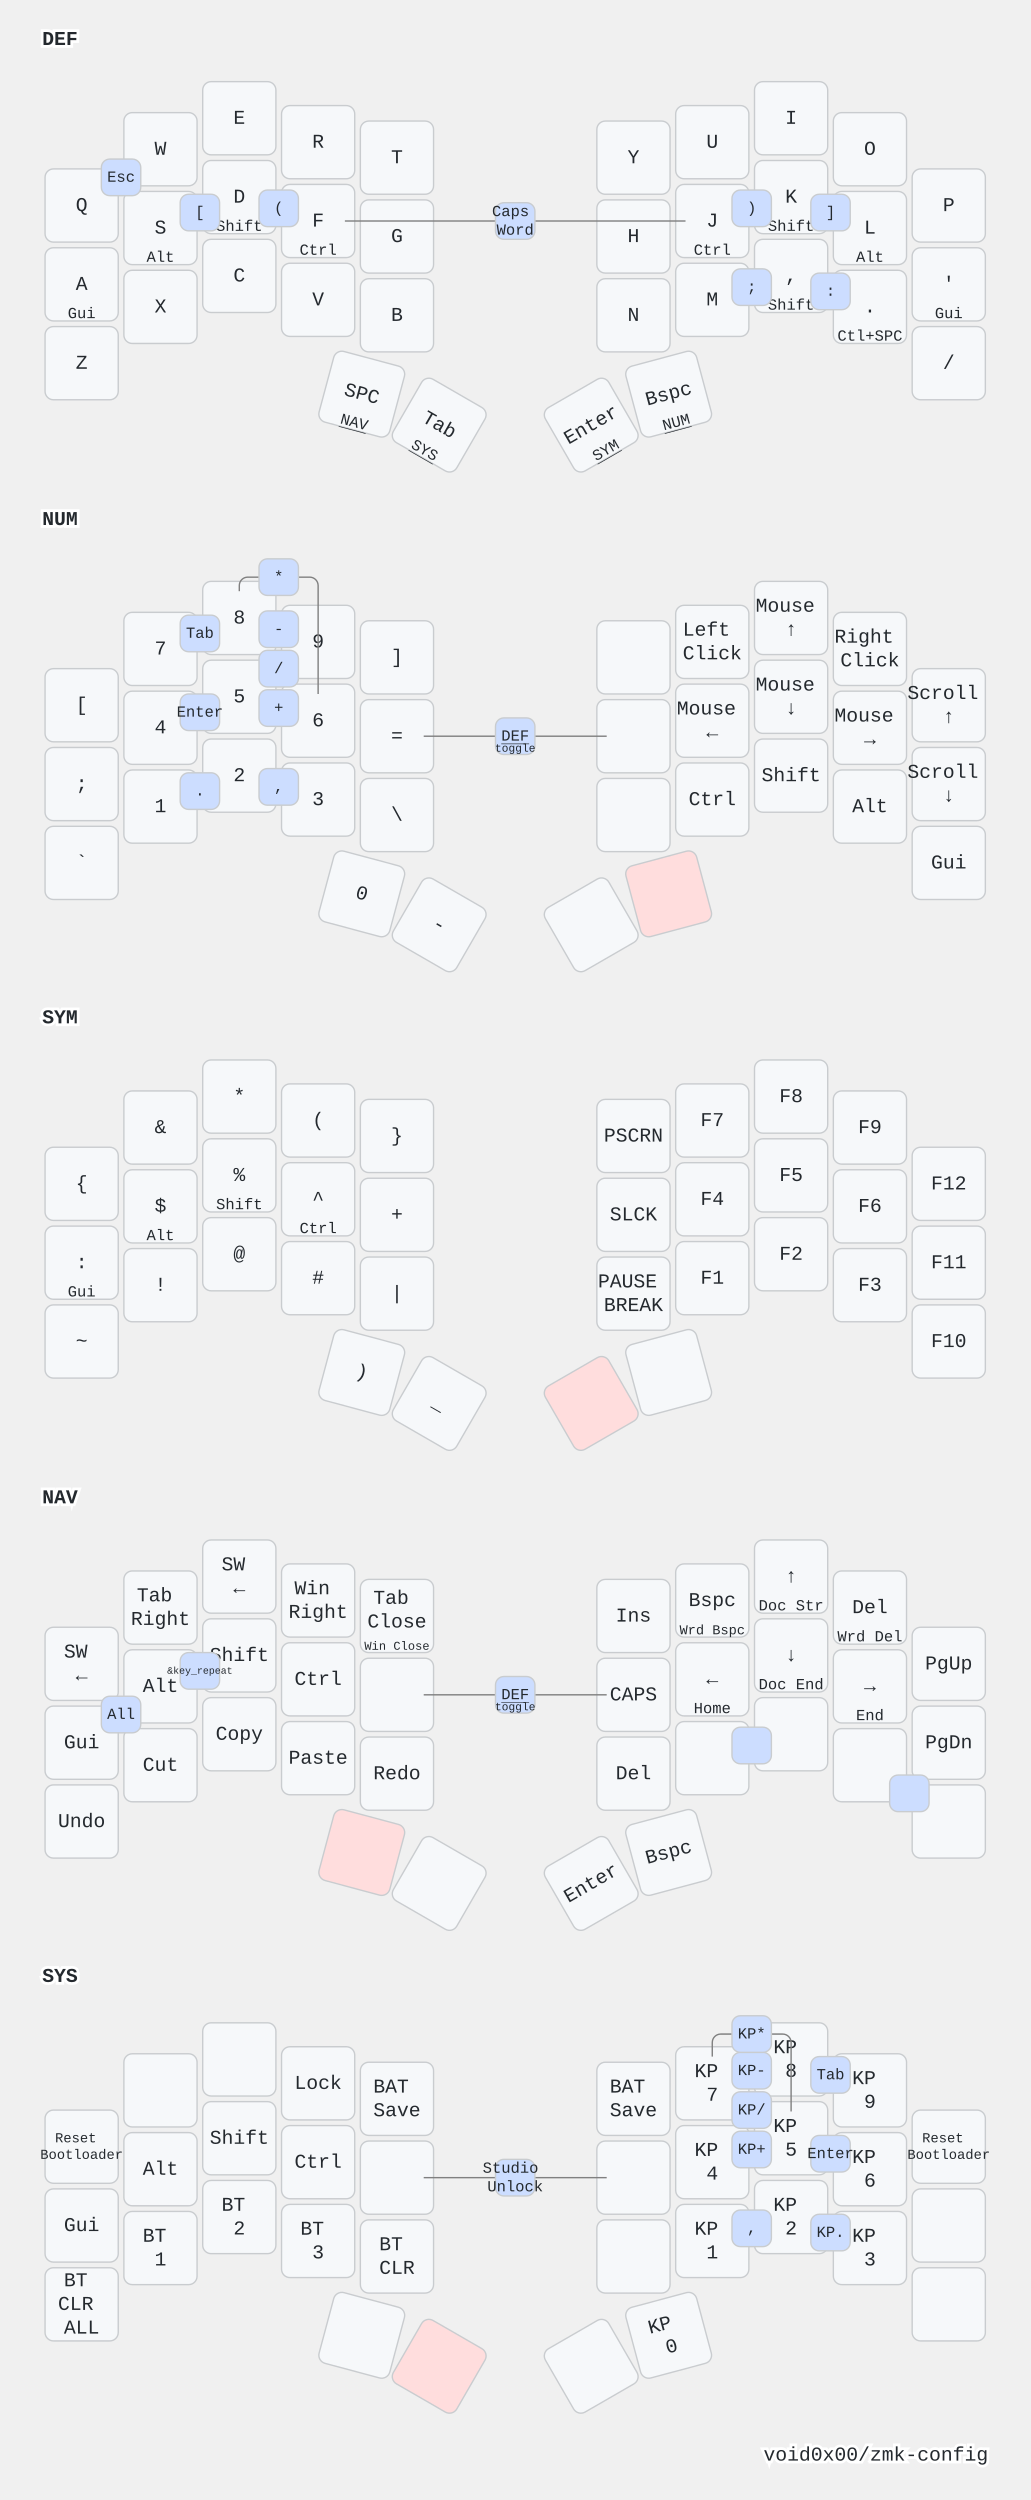
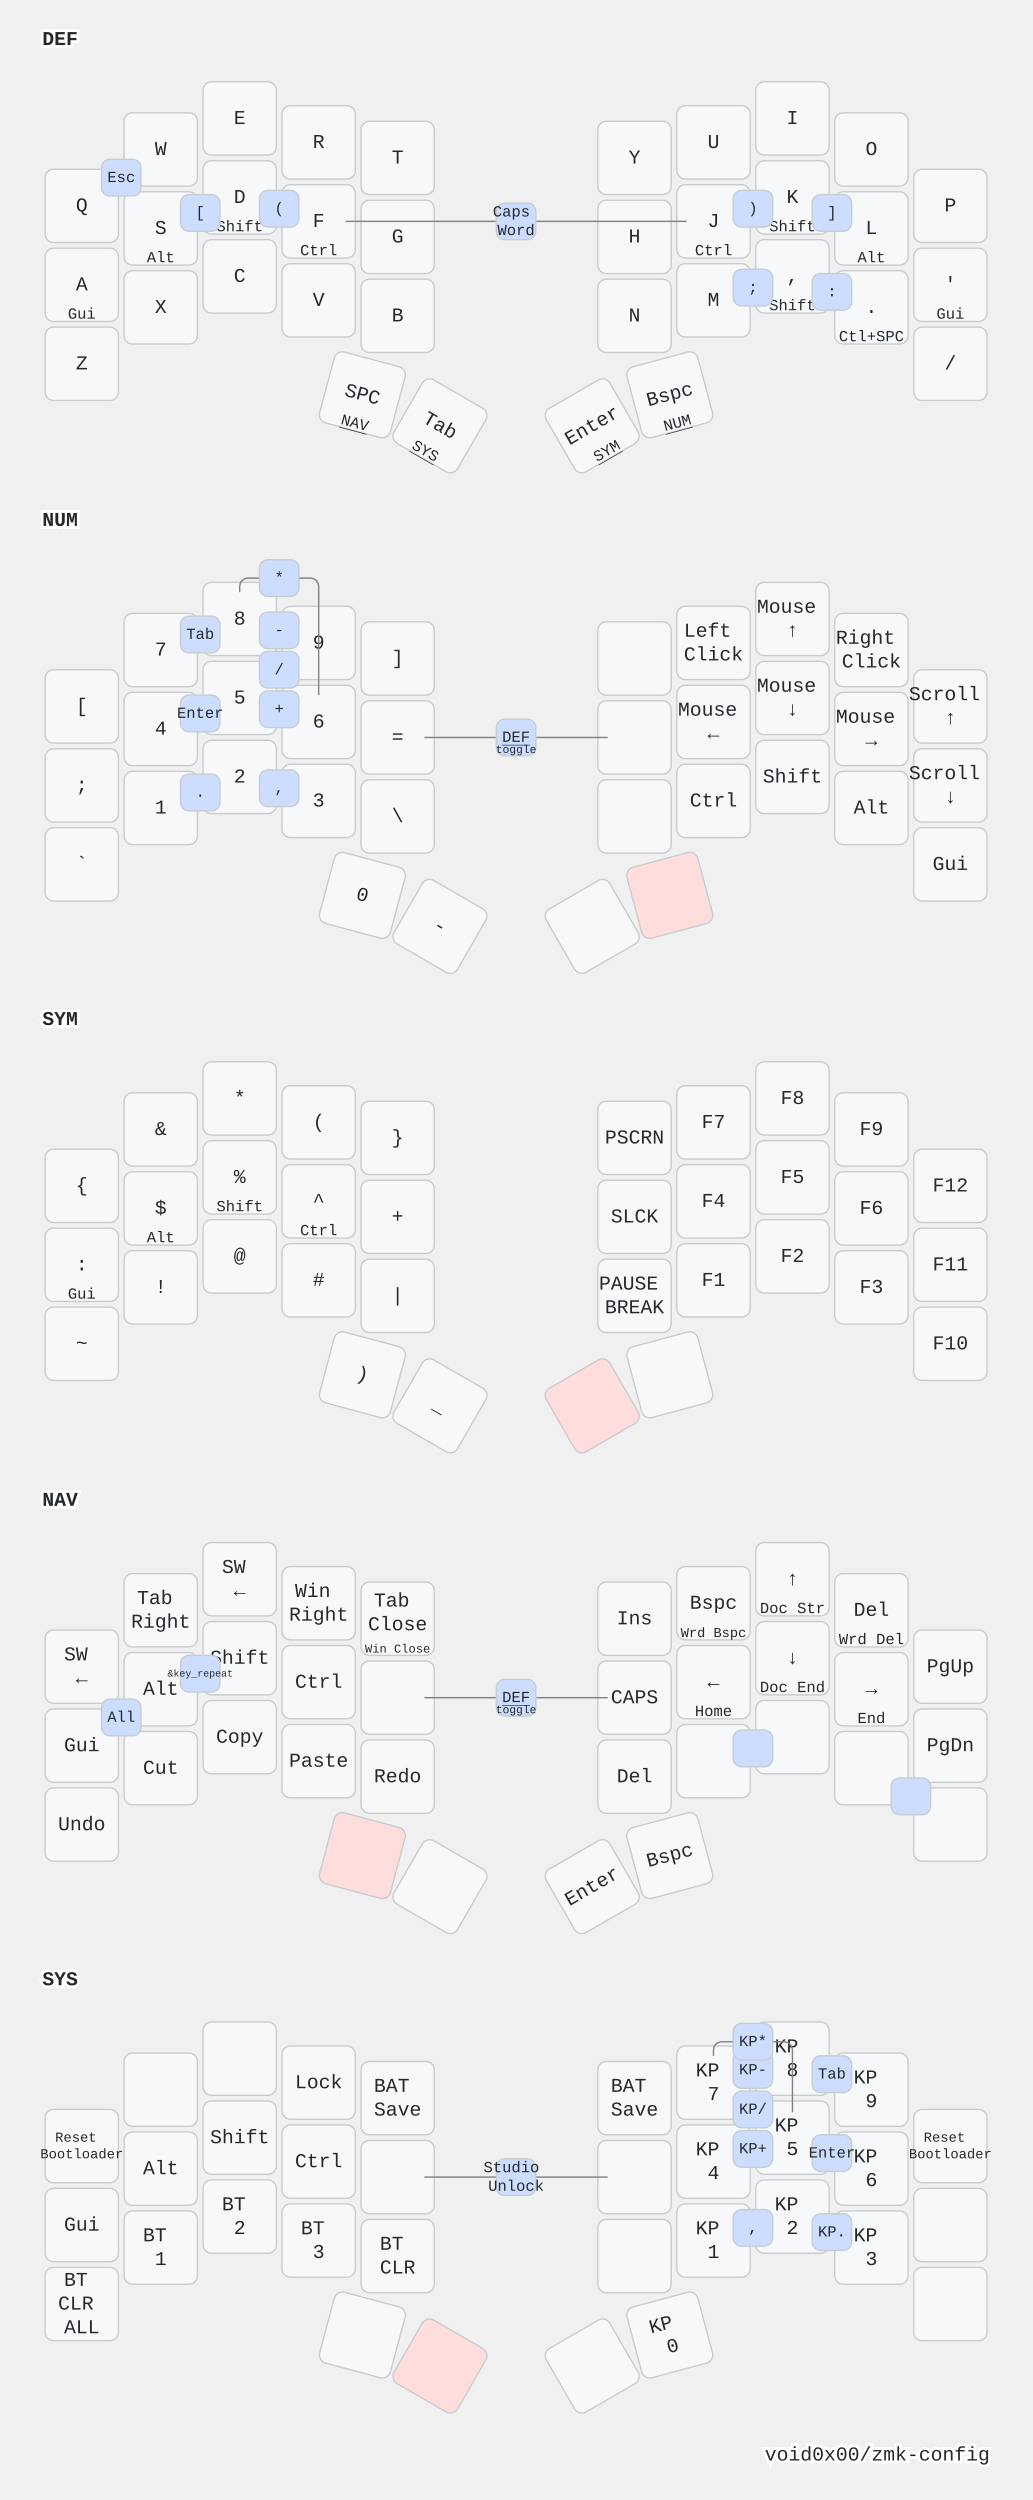
- <svg xmlns="http://www.w3.org/2000/svg" xmlns:xlink="http://www.w3.org/1999/xlink" width="732" height="1776" viewBox="0 0 732 1776" class="keymap">
+ <svg xmlns="http://www.w3.org/2000/svg" xmlns:xlink="http://www.w3.org/1999/xlink" width="732" height="1773" viewBox="0 0 732 1773" class="keymap">
  <defs>/* start glyphs */
<svg id="mdi:play-pause">
      <svg id="mdi-play-pause" viewBox="0 0 24 24">
        <path d="M3,5V19L11,12M13,19H16V5H13M18,5V19H21V5" />
      </svg>
    </svg>
    <svg id="mdi:skip-backward">
      <svg id="mdi-skip-backward" viewBox="0 0 24 24">
        <path d="M20,5V19L13,12M6,5V19H4V5M13,5V19L6,12" />
      </svg>
    </svg>
    <svg id="mdi:skip-forward">
      <svg id="mdi-skip-forward" viewBox="0 0 24 24">
        <path d="M4,5V19L11,12M18,5V19H20V5M11,5V19L18,12" />
      </svg>
    </svg>
    <svg id="mdi:volume-high">
      <svg id="mdi-volume-high" viewBox="0 0 24 24">
        <path d="M14,3.23V5.29C16.89,6.15 19,8.83 19,12C19,15.17 16.89,17.84 14,18.7V20.77C18,19.86 21,16.28 21,12C21,7.72 18,4.14 14,3.23M16.5,12C16.5,10.23 15.5,8.71 14,7.97V16C15.5,15.29 16.5,13.76 16.5,12M3,9V15H7L12,20V4L7,9H3Z" />
      </svg>
    </svg>
    <svg id="mdi:volume-medium">
      <svg id="mdi-volume-medium" viewBox="0 0 24 24">
        <path d="M5,9V15H9L14,20V4L9,9M18.5,12C18.5,10.23 17.5,8.71 16,7.97V16C17.5,15.29 18.5,13.76 18.5,12Z" />
      </svg>
    </svg>
    <svg id="mdi:volume-off">
      <svg id="mdi-volume-off" viewBox="0 0 24 24">
        <path d="M12,4L9.91,6.09L12,8.18M4.27,3L3,4.27L7.73,9H3V15H7L12,20V13.27L16.25,17.53C15.58,18.04 14.83,18.46 14,18.7V20.77C15.38,20.45 16.63,19.82 17.68,18.96L19.73,21L21,19.73L12,10.73M19,12C19,12.94 18.8,13.82 18.46,14.64L19.97,16.15C20.62,14.91 21,13.5 21,12C21,7.72 18,4.14 14,3.23V5.29C16.89,6.15 19,8.83 19,12M16.5,12C16.5,10.23 15.5,8.71 14,7.97V10.18L16.45,12.63C16.5,12.43 16.5,12.21 16.5,12Z" />
      </svg>
    </svg>
  </defs>/* end glyphs */
<style>/* inherit to force styles through use tags */
svg path {
    fill: inherit;
}

/* font and background color specifications */
svg.keymap {
    font-family: SFMono-Regular,Consolas,Liberation Mono,Menlo,monospace;
    font-size: 14px;
    font-kerning: normal;
    text-rendering: optimizeLegibility;
    fill: #24292e;
}

/* default key styling */
rect.key {
    fill: #f6f8fa;
}

rect.key, rect.combo {
    stroke: #c9cccf;
    stroke-width: 1;
}

/* default key side styling, only used is draw_key_sides is set */
rect.side {
    filter: brightness(90%);
}

/* color accent for combo boxes */
rect.combo, rect.combo-separate {
    fill: #cdf;
}

/* color accent for held keys */
rect.held, rect.combo.held {
    fill: #fdd;
}

/* color accent for ghost (optional) keys */
rect.ghost, rect.combo.ghost {
    stroke-dasharray: 4, 4;
    stroke-width: 2;
}

text {
    text-anchor: middle;
    dominant-baseline: middle;
}

/* styling for layer labels */
text.label {
    font-weight: bold;
    text-anchor: start;
    stroke: white;
    stroke-width: 4;
    paint-order: stroke;
}

/* styling for optional footer */
text.footer {
    text-anchor: end;
    dominant-baseline: auto;
    stroke: white;
    stroke-width: 4;
    paint-order: stroke;
}

/* styling for combo tap, and key non-tap label text */
text.combo, text.hold, text.shifted, text.left, text.right, text.tl, text.tr, text.bl, text.br {
    font-size: 11px;
}

text.hold, text.bl, text.br {
    text-anchor: middle;
    dominant-baseline: auto;
}

text.shifted, text.tl, text.tr {
    text-anchor: middle;
    dominant-baseline: hanging;
}

text.left, text.tl, text.bl {
    text-anchor: start;
}

text.right, text.tr, text.br {
    text-anchor: end;
}

text.layer-activator {
    text-decoration: underline;
}

/* styling for hold/shifted label text in combo box */
text.combo.hold, text.combo.shifted, text.combo.left, text.combo.right {
    font-size: 8px;
}

/* lighter symbol for transparent keys */
text.trans {
    fill: #7b7e81;
}

/* styling for combo dendrons */
path.combo {
    stroke-width: 1;
    stroke: gray;
    fill: none;
}

/* Start Tabler Icons Cleanup */
/* cannot use height/width with glyphs */
.icon-tabler &gt; path {
    fill: inherit;
    stroke: inherit;
    stroke-width: 2;
}
/* hide tabler's default box */
.icon-tabler &gt; path[stroke="none"][fill="none"] {
    visibility: hidden;
}
/* End Tabler Icons Cleanup */

@media (prefers-color-scheme: dark) {
svg.keymap { fill: #d1d6db; }
rect.key { fill: #3f4750; }
rect.key, rect.combo { stroke: #60666c; }
rect.combo, rect.combo-separate { fill: #1f3d7a; }
rect.held, rect.combo.held { fill: #854747; }
text.label, text.footer { stroke: black; }
text.trans { fill: #7e8184; }
path.combo { stroke: #7f7f7f; }

}</style>
  <g transform="translate(30, 0)" class="layer-DEF">
    <text x="0" y="28" class="label" id="DEF">DEF</text>
    <g transform="translate(0, 56)">
      <g transform="translate(28, 90)" class="key keypos-0">
        <rect rx="6" ry="6" x="-26" y="-26" width="52" height="52" class="key" />
        <text x="0" y="0" class="key tap">Q</text>
      </g>
      <g transform="translate(84, 50)" class="key keypos-1">
        <rect rx="6" ry="6" x="-26" y="-26" width="52" height="52" class="key" />
        <text x="0" y="0" class="key tap">W</text>
      </g>
      <g transform="translate(140, 28)" class="key keypos-2">
        <rect rx="6" ry="6" x="-26" y="-26" width="52" height="52" class="key" />
        <text x="0" y="0" class="key tap">E</text>
      </g>
      <g transform="translate(196, 45)" class="key keypos-3">
        <rect rx="6" ry="6" x="-26" y="-26" width="52" height="52" class="key" />
        <text x="0" y="0" class="key tap">R</text>
      </g>
      <g transform="translate(252, 56)" class="key keypos-4">
        <rect rx="6" ry="6" x="-26" y="-26" width="52" height="52" class="key" />
        <text x="0" y="0" class="key tap">T</text>
      </g>
      <g transform="translate(420, 56)" class="key keypos-5">
        <rect rx="6" ry="6" x="-26" y="-26" width="52" height="52" class="key" />
        <text x="0" y="0" class="key tap">Y</text>
      </g>
      <g transform="translate(476, 45)" class="key keypos-6">
        <rect rx="6" ry="6" x="-26" y="-26" width="52" height="52" class="key" />
        <text x="0" y="0" class="key tap">U</text>
      </g>
      <g transform="translate(532, 28)" class="key keypos-7">
        <rect rx="6" ry="6" x="-26" y="-26" width="52" height="52" class="key" />
        <text x="0" y="0" class="key tap">I</text>
      </g>
      <g transform="translate(588, 50)" class="key keypos-8">
        <rect rx="6" ry="6" x="-26" y="-26" width="52" height="52" class="key" />
        <text x="0" y="0" class="key tap">O</text>
      </g>
      <g transform="translate(644, 90)" class="key keypos-9">
        <rect rx="6" ry="6" x="-26" y="-26" width="52" height="52" class="key" />
        <text x="0" y="0" class="key tap">P</text>
      </g>
      <g transform="translate(28, 146)" class="key keypos-10">
        <rect rx="6" ry="6" x="-26" y="-26" width="52" height="52" class="key" />
        <text x="0" y="0" class="key tap">A</text>
        <text x="0" y="24" class="key hold">Gui</text>
      </g>
      <g transform="translate(84, 106)" class="key keypos-11">
        <rect rx="6" ry="6" x="-26" y="-26" width="52" height="52" class="key" />
        <text x="0" y="0" class="key tap">S</text>
        <text x="0" y="24" class="key hold">Alt</text>
      </g>
      <g transform="translate(140, 84)" class="key keypos-12">
        <rect rx="6" ry="6" x="-26" y="-26" width="52" height="52" class="key" />
        <text x="0" y="0" class="key tap">D</text>
        <text x="0" y="24" class="key hold">Shift</text>
      </g>
      <g transform="translate(196, 101)" class="key keypos-13">
        <rect rx="6" ry="6" x="-26" y="-26" width="52" height="52" class="key" />
        <text x="0" y="0" class="key tap">F</text>
        <text x="0" y="24" class="key hold">Ctrl</text>
      </g>
      <g transform="translate(252, 112)" class="key keypos-14">
        <rect rx="6" ry="6" x="-26" y="-26" width="52" height="52" class="key" />
        <text x="0" y="0" class="key tap">G</text>
      </g>
      <g transform="translate(420, 112)" class="key keypos-15">
        <rect rx="6" ry="6" x="-26" y="-26" width="52" height="52" class="key" />
        <text x="0" y="0" class="key tap">H</text>
      </g>
      <g transform="translate(476, 101)" class="key keypos-16">
        <rect rx="6" ry="6" x="-26" y="-26" width="52" height="52" class="key" />
        <text x="0" y="0" class="key tap">J</text>
        <text x="0" y="24" class="key hold">Ctrl</text>
      </g>
      <g transform="translate(532, 84)" class="key keypos-17">
        <rect rx="6" ry="6" x="-26" y="-26" width="52" height="52" class="key" />
        <text x="0" y="0" class="key tap">K</text>
        <text x="0" y="24" class="key hold">Shift</text>
      </g>
      <g transform="translate(588, 106)" class="key keypos-18">
        <rect rx="6" ry="6" x="-26" y="-26" width="52" height="52" class="key" />
        <text x="0" y="0" class="key tap">L</text>
        <text x="0" y="24" class="key hold">Alt</text>
      </g>
      <g transform="translate(644, 146)" class="key keypos-19">
        <rect rx="6" ry="6" x="-26" y="-26" width="52" height="52" class="key" />
        <text x="0" y="0" class="key tap">'</text>
        <text x="0" y="24" class="key hold">Gui</text>
      </g>
      <g transform="translate(28, 202)" class="key keypos-20">
        <rect rx="6" ry="6" x="-26" y="-26" width="52" height="52" class="key" />
        <text x="0" y="0" class="key tap">Z</text>
      </g>
      <g transform="translate(84, 162)" class="key keypos-21">
        <rect rx="6" ry="6" x="-26" y="-26" width="52" height="52" class="key" />
        <text x="0" y="0" class="key tap">X</text>
      </g>
      <g transform="translate(140, 140)" class="key keypos-22">
        <rect rx="6" ry="6" x="-26" y="-26" width="52" height="52" class="key" />
        <text x="0" y="0" class="key tap">C</text>
      </g>
      <g transform="translate(196, 157)" class="key keypos-23">
        <rect rx="6" ry="6" x="-26" y="-26" width="52" height="52" class="key" />
        <text x="0" y="0" class="key tap">V</text>
      </g>
      <g transform="translate(252, 168)" class="key keypos-24">
        <rect rx="6" ry="6" x="-26" y="-26" width="52" height="52" class="key" />
        <text x="0" y="0" class="key tap">B</text>
      </g>
      <g transform="translate(420, 168)" class="key keypos-25">
        <rect rx="6" ry="6" x="-26" y="-26" width="52" height="52" class="key" />
        <text x="0" y="0" class="key tap">N</text>
      </g>
      <g transform="translate(476, 157)" class="key keypos-26">
        <rect rx="6" ry="6" x="-26" y="-26" width="52" height="52" class="key" />
        <text x="0" y="0" class="key tap">M</text>
      </g>
      <g transform="translate(532, 140)" class="key keypos-27">
        <rect rx="6" ry="6" x="-26" y="-26" width="52" height="52" class="key" />
        <text x="0" y="0" class="key tap">,</text>
        <text x="0" y="24" class="key hold">Shift</text>
      </g>
      <g transform="translate(588, 162)" class="key keypos-28">
        <rect rx="6" ry="6" x="-26" y="-26" width="52" height="52" class="key" />
        <text x="0" y="0" class="key tap">.</text>
        <text x="0" y="24" class="key hold">Ctl+SPC</text>
      </g>
      <g transform="translate(644, 202)" class="key keypos-29">
        <rect rx="6" ry="6" x="-26" y="-26" width="52" height="52" class="key" />
        <text x="0" y="0" class="key tap">/</text>
      </g>
      <g transform="translate(227, 224) rotate(15.0)" class="key keypos-30">
        <rect rx="6" ry="6" x="-26" y="-26" width="52" height="52" class="key" />
        <text x="0" y="0" class="key tap">SPC</text>
        <a href="#NAV">
          <text x="0" y="24" class="key hold layer-activator">NAV</text>
        </a>
      </g>
      <g transform="translate(282, 246) rotate(30.0)" class="key keypos-31">
        <rect rx="6" ry="6" x="-26" y="-26" width="52" height="52" class="key" />
        <text x="0" y="0" class="key tap">Tab</text>
        <a href="#SYS">
          <text x="0" y="24" class="key hold layer-activator">SYS</text>
        </a>
      </g>
      <g transform="translate(390, 246) rotate(-30.0)" class="key keypos-32">
        <rect rx="6" ry="6" x="-26" y="-26" width="52" height="52" class="key" />
        <text x="0" y="0" class="key tap">Enter</text>
        <a href="#SYM">
          <text x="0" y="24" class="key hold layer-activator">SYM</text>
        </a>
      </g>
      <g transform="translate(445, 224) rotate(-15.0)" class="key keypos-33">
        <rect rx="6" ry="6" x="-26" y="-26" width="52" height="52" class="key" />
        <text x="0" y="0" class="key tap">Bspc</text>
        <a href="#NUM">
          <text x="0" y="24" class="key hold layer-activator">NUM</text>
        </a>
      </g>
      <g class="combo combopos-0">
        <rect rx="6" ry="6" x="42" y="57" width="28" height="26" class="combo" />
        <text x="56" y="70" class="combo tap">Esc</text>
      </g>
      <g class="combo combopos-1">
        <rect rx="6" ry="6" x="154" y="79" width="28" height="26" class="combo" />
        <text x="168" y="92" class="combo tap">(</text>
      </g>
      <g class="combo combopos-2">
        <rect rx="6" ry="6" x="490" y="79" width="28" height="26" class="combo" />
        <text x="504" y="92" class="combo tap">)</text>
      </g>
      <g class="combo combopos-3">
        <rect rx="6" ry="6" x="98" y="82" width="28" height="26" class="combo" />
        <text x="112" y="95" class="combo tap">[</text>
      </g>
      <g class="combo combopos-4">
        <rect rx="6" ry="6" x="546" y="82" width="28" height="26" class="combo" />
        <text x="560" y="95" class="combo tap">]</text>
      </g>
      <g class="combo combopos-5">
        <rect rx="6" ry="6" x="490" y="135" width="28" height="26" class="combo" />
        <text x="504" y="148" class="combo tap">;</text>
      </g>
      <g class="combo combopos-6">
        <rect rx="6" ry="6" x="546" y="138" width="28" height="26" class="combo" />
        <text x="560" y="151" class="combo tap">:</text>
      </g>
      <g class="combo combopos-7">
        <path d="M336,101 l-121,0" class="combo" />
        <path d="M336,101 l121,0" class="combo" />
        <rect rx="6" ry="6" x="322" y="88" width="28" height="26" class="combo" />
        <text x="336" y="101" class="combo tap">
          <tspan x="336" dy="-0.6em">Caps</tspan>
          <tspan x="336" dy="1.2em">Word</tspan>
        </text>
      </g>
    </g>
  </g>
  <g transform="translate(30, 341)" class="layer-NUM">
    <text x="0" y="28" class="label" id="NUM">NUM</text>
    <g transform="translate(0, 70)">
      <g transform="translate(28, 90)" class="key keypos-0">
        <rect rx="6" ry="6" x="-26" y="-26" width="52" height="52" class="key" />
        <text x="0" y="0" class="key tap">[</text>
      </g>
      <g transform="translate(84, 50)" class="key keypos-1">
        <rect rx="6" ry="6" x="-26" y="-26" width="52" height="52" class="key" />
        <text x="0" y="0" class="key tap">7</text>
      </g>
      <g transform="translate(140, 28)" class="key keypos-2">
        <rect rx="6" ry="6" x="-26" y="-26" width="52" height="52" class="key" />
        <text x="0" y="0" class="key tap">8</text>
      </g>
      <g transform="translate(196, 45)" class="key keypos-3">
        <rect rx="6" ry="6" x="-26" y="-26" width="52" height="52" class="key" />
        <text x="0" y="0" class="key tap">9</text>
      </g>
      <g transform="translate(252, 56)" class="key keypos-4">
        <rect rx="6" ry="6" x="-26" y="-26" width="52" height="52" class="key" />
        <text x="0" y="0" class="key tap">]</text>
      </g>
      <g transform="translate(420, 56)" class="key keypos-5">
        <rect rx="6" ry="6" x="-26" y="-26" width="52" height="52" class="key" />
      </g>
      <g transform="translate(476, 45)" class="key keypos-6">
        <rect rx="6" ry="6" x="-26" y="-26" width="52" height="52" class="key" />
        <text x="0" y="0" class="key tap">
          <tspan x="0" dy="-0.6em">Left</tspan>
          <tspan x="0" dy="1.2em">Click</tspan>
        </text>
      </g>
      <g transform="translate(532, 28)" class="key keypos-7">
        <rect rx="6" ry="6" x="-26" y="-26" width="52" height="52" class="key" />
        <text x="0" y="0" class="key tap">
          <tspan x="0" dy="-0.6em">Mouse</tspan>
          <tspan x="0" dy="1.2em">↑</tspan>
        </text>
      </g>
      <g transform="translate(588, 50)" class="key keypos-8">
        <rect rx="6" ry="6" x="-26" y="-26" width="52" height="52" class="key" />
        <text x="0" y="0" class="key tap">
          <tspan x="0" dy="-0.6em">Right</tspan>
          <tspan x="0" dy="1.2em">Click</tspan>
        </text>
      </g>
      <g transform="translate(644, 90)" class="key keypos-9">
        <rect rx="6" ry="6" x="-26" y="-26" width="52" height="52" class="key" />
        <text x="0" y="0" class="key tap">
          <tspan x="0" dy="-0.6em">Scroll</tspan>
          <tspan x="0" dy="1.2em">↑</tspan>
        </text>
      </g>
      <g transform="translate(28, 146)" class="key keypos-10">
        <rect rx="6" ry="6" x="-26" y="-26" width="52" height="52" class="key" />
        <text x="0" y="0" class="key tap">;</text>
      </g>
      <g transform="translate(84, 106)" class="key keypos-11">
        <rect rx="6" ry="6" x="-26" y="-26" width="52" height="52" class="key" />
        <text x="0" y="0" class="key tap">4</text>
      </g>
      <g transform="translate(140, 84)" class="key keypos-12">
        <rect rx="6" ry="6" x="-26" y="-26" width="52" height="52" class="key" />
        <text x="0" y="0" class="key tap">5</text>
      </g>
      <g transform="translate(196, 101)" class="key keypos-13">
        <rect rx="6" ry="6" x="-26" y="-26" width="52" height="52" class="key" />
        <text x="0" y="0" class="key tap">6</text>
      </g>
      <g transform="translate(252, 112)" class="key keypos-14">
        <rect rx="6" ry="6" x="-26" y="-26" width="52" height="52" class="key" />
        <text x="0" y="0" class="key tap">=</text>
      </g>
      <g transform="translate(420, 112)" class="key keypos-15">
        <rect rx="6" ry="6" x="-26" y="-26" width="52" height="52" class="key" />
      </g>
      <g transform="translate(476, 101)" class="key keypos-16">
        <rect rx="6" ry="6" x="-26" y="-26" width="52" height="52" class="key" />
        <text x="0" y="0" class="key tap">
          <tspan x="0" dy="-0.6em">Mouse</tspan>
          <tspan x="0" dy="1.2em">←</tspan>
        </text>
      </g>
      <g transform="translate(532, 84)" class="key keypos-17">
        <rect rx="6" ry="6" x="-26" y="-26" width="52" height="52" class="key" />
        <text x="0" y="0" class="key tap">
          <tspan x="0" dy="-0.6em">Mouse</tspan>
          <tspan x="0" dy="1.2em">↓</tspan>
        </text>
      </g>
      <g transform="translate(588, 106)" class="key keypos-18">
        <rect rx="6" ry="6" x="-26" y="-26" width="52" height="52" class="key" />
        <text x="0" y="0" class="key tap">
          <tspan x="0" dy="-0.6em">Mouse</tspan>
          <tspan x="0" dy="1.2em">→</tspan>
        </text>
      </g>
      <g transform="translate(644, 146)" class="key keypos-19">
        <rect rx="6" ry="6" x="-26" y="-26" width="52" height="52" class="key" />
        <text x="0" y="0" class="key tap">
          <tspan x="0" dy="-0.6em">Scroll</tspan>
          <tspan x="0" dy="1.2em">↓</tspan>
        </text>
      </g>
      <g transform="translate(28, 202)" class="key keypos-20">
        <rect rx="6" ry="6" x="-26" y="-26" width="52" height="52" class="key" />
        <text x="0" y="0" class="key tap">`</text>
      </g>
      <g transform="translate(84, 162)" class="key keypos-21">
        <rect rx="6" ry="6" x="-26" y="-26" width="52" height="52" class="key" />
        <text x="0" y="0" class="key tap">1</text>
      </g>
      <g transform="translate(140, 140)" class="key keypos-22">
        <rect rx="6" ry="6" x="-26" y="-26" width="52" height="52" class="key" />
        <text x="0" y="0" class="key tap">2</text>
      </g>
      <g transform="translate(196, 157)" class="key keypos-23">
        <rect rx="6" ry="6" x="-26" y="-26" width="52" height="52" class="key" />
        <text x="0" y="0" class="key tap">3</text>
      </g>
      <g transform="translate(252, 168)" class="key keypos-24">
        <rect rx="6" ry="6" x="-26" y="-26" width="52" height="52" class="key" />
        <text x="0" y="0" class="key tap">\</text>
      </g>
      <g transform="translate(420, 168)" class="key keypos-25">
        <rect rx="6" ry="6" x="-26" y="-26" width="52" height="52" class="key" />
      </g>
      <g transform="translate(476, 157)" class="key keypos-26">
        <rect rx="6" ry="6" x="-26" y="-26" width="52" height="52" class="key" />
        <text x="0" y="0" class="key tap">Ctrl</text>
      </g>
      <g transform="translate(532, 140)" class="key keypos-27">
        <rect rx="6" ry="6" x="-26" y="-26" width="52" height="52" class="key" />
        <text x="0" y="0" class="key tap">Shift</text>
      </g>
      <g transform="translate(588, 162)" class="key keypos-28">
        <rect rx="6" ry="6" x="-26" y="-26" width="52" height="52" class="key" />
        <text x="0" y="0" class="key tap">Alt</text>
      </g>
      <g transform="translate(644, 202)" class="key keypos-29">
        <rect rx="6" ry="6" x="-26" y="-26" width="52" height="52" class="key" />
        <text x="0" y="0" class="key tap">Gui</text>
      </g>
      <g transform="translate(227, 224) rotate(15.0)" class="key keypos-30">
        <rect rx="6" ry="6" x="-26" y="-26" width="52" height="52" class="key" />
        <text x="0" y="0" class="key tap">0</text>
      </g>
      <g transform="translate(282, 246) rotate(30.0)" class="key keypos-31">
        <rect rx="6" ry="6" x="-26" y="-26" width="52" height="52" class="key" />
        <text x="0" y="0" class="key tap">-</text>
      </g>
      <g transform="translate(390, 246) rotate(-30.0)" class="key trans keypos-32">
        <rect rx="6" ry="6" x="-26" y="-26" width="52" height="52" class="key trans" />
      </g>
      <g transform="translate(445, 224) rotate(-15.0)" class="key held keypos-33">
        <rect rx="6" ry="6" x="-26" y="-26" width="52" height="52" class="key held" />
      </g>
      <g class="combo combopos-0">
        <path d="M336,112 l-65,0" class="combo" />
        <path d="M336,112 l65,0" class="combo" />
        <rect rx="6" ry="6" x="322" y="99" width="28" height="26" class="combo" />
        <a href="#DEF">
          <text x="336" y="112" class="combo tap layer-activator">DEF</text>
        </a>
        <text x="336" y="123" class="combo hold">toggle</text>
      </g>
      <g class="combo combopos-1">
        <rect rx="6" ry="6" x="154" y="79" width="28" height="26" class="combo" />
        <text x="168" y="92" class="combo tap">+</text>
      </g>
      <g class="combo combopos-2">
        <rect rx="6" ry="6" x="154" y="23" width="28" height="26" class="combo" />
        <text x="168" y="36" class="combo tap">-</text>
      </g>
      <g class="combo combopos-3">
        <path d="M168,-1 h-22 a6.0,6.0 0 0 0 -6.0,6.0 v4" class="combo" />
        <path d="M168,-1 h22 a6.0,6.0 0 0 1 6.0,6.0 v77" class="combo" />
        <rect rx="6" ry="6" x="154" y="-14" width="28" height="26" class="combo" />
        <text x="168" y="-1" class="combo tap">*</text>
      </g>
      <g class="combo combopos-4">
        <rect rx="6" ry="6" x="154" y="51" width="28" height="26" class="combo" />
        <text x="168" y="64" class="combo tap">/</text>
      </g>
      <g class="combo combopos-5">
        <rect rx="6" ry="6" x="154" y="135" width="28" height="26" class="combo" />
        <text x="168" y="148" class="combo tap">,</text>
      </g>
      <g class="combo combopos-6">
        <rect rx="6" ry="6" x="98" y="138" width="28" height="26" class="combo" />
        <text x="112" y="151" class="combo tap">.</text>
      </g>
      <g class="combo combopos-7">
        <rect rx="6" ry="6" x="98" y="82" width="28" height="26" class="combo" />
        <text x="112" y="95" class="combo tap">Enter</text>
      </g>
      <g class="combo combopos-8">
        <rect rx="6" ry="6" x="98" y="26" width="28" height="26" class="combo" />
        <text x="112" y="39" class="combo tap">Tab</text>
      </g>
    </g>
  </g>
  <g transform="translate(30, 695)" class="layer-SYM">
    <text x="0" y="28" class="label" id="SYM">SYM</text>
    <g transform="translate(0, 56)">
      <g transform="translate(28, 90)" class="key keypos-0">
        <rect rx="6" ry="6" x="-26" y="-26" width="52" height="52" class="key" />
        <text x="0" y="0" class="key tap">{</text>
      </g>
      <g transform="translate(84, 50)" class="key keypos-1">
        <rect rx="6" ry="6" x="-26" y="-26" width="52" height="52" class="key" />
        <text x="0" y="0" class="key tap">&amp;</text>
      </g>
      <g transform="translate(140, 28)" class="key keypos-2">
        <rect rx="6" ry="6" x="-26" y="-26" width="52" height="52" class="key" />
        <text x="0" y="0" class="key tap">*</text>
      </g>
      <g transform="translate(196, 45)" class="key keypos-3">
        <rect rx="6" ry="6" x="-26" y="-26" width="52" height="52" class="key" />
        <text x="0" y="0" class="key tap">(</text>
      </g>
      <g transform="translate(252, 56)" class="key keypos-4">
        <rect rx="6" ry="6" x="-26" y="-26" width="52" height="52" class="key" />
        <text x="0" y="0" class="key tap">}</text>
      </g>
      <g transform="translate(420, 56)" class="key keypos-5">
        <rect rx="6" ry="6" x="-26" y="-26" width="52" height="52" class="key" />
        <text x="0" y="0" class="key tap">PSCRN</text>
      </g>
      <g transform="translate(476, 45)" class="key keypos-6">
        <rect rx="6" ry="6" x="-26" y="-26" width="52" height="52" class="key" />
        <text x="0" y="0" class="key tap">F7</text>
      </g>
      <g transform="translate(532, 28)" class="key keypos-7">
        <rect rx="6" ry="6" x="-26" y="-26" width="52" height="52" class="key" />
        <text x="0" y="0" class="key tap">F8</text>
      </g>
      <g transform="translate(588, 50)" class="key keypos-8">
        <rect rx="6" ry="6" x="-26" y="-26" width="52" height="52" class="key" />
        <text x="0" y="0" class="key tap">F9</text>
      </g>
      <g transform="translate(644, 90)" class="key keypos-9">
        <rect rx="6" ry="6" x="-26" y="-26" width="52" height="52" class="key" />
        <text x="0" y="0" class="key tap">F12</text>
      </g>
      <g transform="translate(28, 146)" class="key keypos-10">
        <rect rx="6" ry="6" x="-26" y="-26" width="52" height="52" class="key" />
        <text x="0" y="0" class="key tap">:</text>
        <text x="0" y="24" class="key hold">Gui</text>
      </g>
      <g transform="translate(84, 106)" class="key keypos-11">
        <rect rx="6" ry="6" x="-26" y="-26" width="52" height="52" class="key" />
        <text x="0" y="0" class="key tap">$</text>
        <text x="0" y="24" class="key hold">Alt</text>
      </g>
      <g transform="translate(140, 84)" class="key keypos-12">
        <rect rx="6" ry="6" x="-26" y="-26" width="52" height="52" class="key" />
        <text x="0" y="0" class="key tap">%</text>
        <text x="0" y="24" class="key hold">Shift</text>
      </g>
      <g transform="translate(196, 101)" class="key keypos-13">
        <rect rx="6" ry="6" x="-26" y="-26" width="52" height="52" class="key" />
        <text x="0" y="0" class="key tap">^</text>
        <text x="0" y="24" class="key hold">Ctrl</text>
      </g>
      <g transform="translate(252, 112)" class="key keypos-14">
        <rect rx="6" ry="6" x="-26" y="-26" width="52" height="52" class="key" />
        <text x="0" y="0" class="key tap">+</text>
      </g>
      <g transform="translate(420, 112)" class="key keypos-15">
        <rect rx="6" ry="6" x="-26" y="-26" width="52" height="52" class="key" />
        <text x="0" y="0" class="key tap">SLCK</text>
      </g>
      <g transform="translate(476, 101)" class="key keypos-16">
        <rect rx="6" ry="6" x="-26" y="-26" width="52" height="52" class="key" />
        <text x="0" y="0" class="key tap">F4</text>
      </g>
      <g transform="translate(532, 84)" class="key keypos-17">
        <rect rx="6" ry="6" x="-26" y="-26" width="52" height="52" class="key" />
        <text x="0" y="0" class="key tap">F5</text>
      </g>
      <g transform="translate(588, 106)" class="key keypos-18">
        <rect rx="6" ry="6" x="-26" y="-26" width="52" height="52" class="key" />
        <text x="0" y="0" class="key tap">F6</text>
      </g>
      <g transform="translate(644, 146)" class="key keypos-19">
        <rect rx="6" ry="6" x="-26" y="-26" width="52" height="52" class="key" />
        <text x="0" y="0" class="key tap">F11</text>
      </g>
      <g transform="translate(28, 202)" class="key keypos-20">
        <rect rx="6" ry="6" x="-26" y="-26" width="52" height="52" class="key" />
        <text x="0" y="0" class="key tap">~</text>
      </g>
      <g transform="translate(84, 162)" class="key keypos-21">
        <rect rx="6" ry="6" x="-26" y="-26" width="52" height="52" class="key" />
        <text x="0" y="0" class="key tap">!</text>
      </g>
      <g transform="translate(140, 140)" class="key keypos-22">
        <rect rx="6" ry="6" x="-26" y="-26" width="52" height="52" class="key" />
        <text x="0" y="0" class="key tap">@</text>
      </g>
      <g transform="translate(196, 157)" class="key keypos-23">
        <rect rx="6" ry="6" x="-26" y="-26" width="52" height="52" class="key" />
        <text x="0" y="0" class="key tap">#</text>
      </g>
      <g transform="translate(252, 168)" class="key keypos-24">
        <rect rx="6" ry="6" x="-26" y="-26" width="52" height="52" class="key" />
        <text x="0" y="0" class="key tap">|</text>
      </g>
      <g transform="translate(420, 168)" class="key keypos-25">
        <rect rx="6" ry="6" x="-26" y="-26" width="52" height="52" class="key" />
        <text x="0" y="0" class="key tap">
          <tspan x="0" dy="-0.6em">PAUSE</tspan>
          <tspan x="0" dy="1.2em">BREAK</tspan>
        </text>
      </g>
      <g transform="translate(476, 157)" class="key keypos-26">
        <rect rx="6" ry="6" x="-26" y="-26" width="52" height="52" class="key" />
        <text x="0" y="0" class="key tap">F1</text>
      </g>
      <g transform="translate(532, 140)" class="key keypos-27">
        <rect rx="6" ry="6" x="-26" y="-26" width="52" height="52" class="key" />
        <text x="0" y="0" class="key tap">F2</text>
      </g>
      <g transform="translate(588, 162)" class="key keypos-28">
        <rect rx="6" ry="6" x="-26" y="-26" width="52" height="52" class="key" />
        <text x="0" y="0" class="key tap">F3</text>
      </g>
      <g transform="translate(644, 202)" class="key keypos-29">
        <rect rx="6" ry="6" x="-26" y="-26" width="52" height="52" class="key" />
        <text x="0" y="0" class="key tap">F10</text>
      </g>
      <g transform="translate(227, 224) rotate(15.0)" class="key keypos-30">
        <rect rx="6" ry="6" x="-26" y="-26" width="52" height="52" class="key" />
        <text x="0" y="0" class="key tap">)</text>
      </g>
      <g transform="translate(282, 246) rotate(30.0)" class="key keypos-31">
        <rect rx="6" ry="6" x="-26" y="-26" width="52" height="52" class="key" />
        <text x="0" y="0" class="key tap">_</text>
      </g>
      <g transform="translate(390, 246) rotate(-30.0)" class="key held keypos-32">
        <rect rx="6" ry="6" x="-26" y="-26" width="52" height="52" class="key held" />
      </g>
      <g transform="translate(445, 224) rotate(-15.0)" class="key trans keypos-33">
        <rect rx="6" ry="6" x="-26" y="-26" width="52" height="52" class="key trans" />
      </g>
    </g>
  </g>
  <g transform="translate(30, 1036)" class="layer-NAV">
    <text x="0" y="28" class="label" id="NAV">NAV</text>
    <g transform="translate(0, 56)">
      <g transform="translate(28, 90)" class="key keypos-0">
        <rect rx="6" ry="6" x="-26" y="-26" width="52" height="52" class="key" />
        <text x="0" y="0" class="key tap">
          <tspan x="0" dy="-0.6em">SW</tspan>
          <tspan x="0" dy="1.2em">←</tspan>
        </text>
      </g>
      <g transform="translate(84, 50)" class="key keypos-1">
        <rect rx="6" ry="6" x="-26" y="-26" width="52" height="52" class="key" />
        <text x="0" y="0" class="key tap">
          <tspan x="0" dy="-0.6em">Tab</tspan>
          <tspan x="0" dy="1.2em">Right</tspan>
        </text>
      </g>
      <g transform="translate(140, 28)" class="key keypos-2">
        <rect rx="6" ry="6" x="-26" y="-26" width="52" height="52" class="key" />
        <text x="0" y="0" class="key tap">
          <tspan x="0" dy="-0.6em">SW</tspan>
          <tspan x="0" dy="1.2em">←</tspan>
        </text>
      </g>
      <g transform="translate(196, 45)" class="key keypos-3">
        <rect rx="6" ry="6" x="-26" y="-26" width="52" height="52" class="key" />
        <text x="0" y="0" class="key tap">
          <tspan x="0" dy="-0.6em">Win</tspan>
          <tspan x="0" dy="1.2em">Right</tspan>
        </text>
      </g>
      <g transform="translate(252, 56)" class="key keypos-4">
        <rect rx="6" ry="6" x="-26" y="-26" width="52" height="52" class="key" />
        <text x="0" y="0" class="key tap">
          <tspan x="0" dy="-0.9em">Tab</tspan>
          <tspan x="0" dy="1.2em">Close</tspan>
        </text>
        <text x="0" y="24" class="key hold">
          <tspan style="font-size: 78%">Win Close</tspan>
        </text>
      </g>
      <g transform="translate(420, 56)" class="key keypos-5">
        <rect rx="6" ry="6" x="-26" y="-26" width="52" height="52" class="key" />
        <text x="0" y="0" class="key tap">Ins</text>
      </g>
      <g transform="translate(476, 45)" class="key keypos-6">
        <rect rx="6" ry="6" x="-26" y="-26" width="52" height="52" class="key" />
        <text x="0" y="0" class="key tap">Bspc</text>
        <text x="0" y="24" class="key hold">
          <tspan style="font-size: 88%">Wrd Bspc</tspan>
        </text>
      </g>
      <g transform="translate(532, 28)" class="key keypos-7">
        <rect rx="6" ry="6" x="-26" y="-26" width="52" height="52" class="key" />
        <text x="0" y="0" class="key tap">↑</text>
        <text x="0" y="24" class="key hold">Doc Str</text>
      </g>
      <g transform="translate(588, 50)" class="key keypos-8">
        <rect rx="6" ry="6" x="-26" y="-26" width="52" height="52" class="key" />
        <text x="0" y="0" class="key tap">Del</text>
        <text x="0" y="24" class="key hold">Wrd Del</text>
      </g>
      <g transform="translate(644, 90)" class="key keypos-9">
        <rect rx="6" ry="6" x="-26" y="-26" width="52" height="52" class="key" />
        <text x="0" y="0" class="key tap">PgUp</text>
      </g>
      <g transform="translate(28, 146)" class="key keypos-10">
        <rect rx="6" ry="6" x="-26" y="-26" width="52" height="52" class="key" />
        <text x="0" y="0" class="key tap">Gui</text>
      </g>
      <g transform="translate(84, 106)" class="key keypos-11">
        <rect rx="6" ry="6" x="-26" y="-26" width="52" height="52" class="key" />
        <text x="0" y="0" class="key tap">Alt</text>
      </g>
      <g transform="translate(140, 84)" class="key keypos-12">
        <rect rx="6" ry="6" x="-26" y="-26" width="52" height="52" class="key" />
        <text x="0" y="0" class="key tap">Shift</text>
      </g>
      <g transform="translate(196, 101)" class="key keypos-13">
        <rect rx="6" ry="6" x="-26" y="-26" width="52" height="52" class="key" />
        <text x="0" y="0" class="key tap">Ctrl</text>
      </g>
      <g transform="translate(252, 112)" class="key keypos-14">
        <rect rx="6" ry="6" x="-26" y="-26" width="52" height="52" class="key" />
      </g>
      <g transform="translate(420, 112)" class="key keypos-15">
        <rect rx="6" ry="6" x="-26" y="-26" width="52" height="52" class="key" />
        <text x="0" y="0" class="key tap">CAPS</text>
      </g>
      <g transform="translate(476, 101)" class="key keypos-16">
        <rect rx="6" ry="6" x="-26" y="-26" width="52" height="52" class="key" />
        <text x="0" y="0" class="key tap">←</text>
        <text x="0" y="24" class="key hold">Home</text>
      </g>
      <g transform="translate(532, 84)" class="key keypos-17">
        <rect rx="6" ry="6" x="-26" y="-26" width="52" height="52" class="key" />
        <text x="0" y="0" class="key tap">↓</text>
        <text x="0" y="24" class="key hold">Doc End</text>
      </g>
      <g transform="translate(588, 106)" class="key keypos-18">
        <rect rx="6" ry="6" x="-26" y="-26" width="52" height="52" class="key" />
        <text x="0" y="0" class="key tap">→</text>
        <text x="0" y="24" class="key hold">End</text>
      </g>
      <g transform="translate(644, 146)" class="key keypos-19">
        <rect rx="6" ry="6" x="-26" y="-26" width="52" height="52" class="key" />
        <text x="0" y="0" class="key tap">PgDn</text>
      </g>
      <g transform="translate(28, 202)" class="key keypos-20">
        <rect rx="6" ry="6" x="-26" y="-26" width="52" height="52" class="key" />
        <text x="0" y="0" class="key tap">Undo</text>
      </g>
      <g transform="translate(84, 162)" class="key keypos-21">
        <rect rx="6" ry="6" x="-26" y="-26" width="52" height="52" class="key" />
        <text x="0" y="0" class="key tap">Cut</text>
      </g>
      <g transform="translate(140, 140)" class="key keypos-22">
        <rect rx="6" ry="6" x="-26" y="-26" width="52" height="52" class="key" />
        <text x="0" y="0" class="key tap">Copy</text>
      </g>
      <g transform="translate(196, 157)" class="key keypos-23">
        <rect rx="6" ry="6" x="-26" y="-26" width="52" height="52" class="key" />
        <text x="0" y="0" class="key tap">Paste</text>
      </g>
      <g transform="translate(252, 168)" class="key keypos-24">
        <rect rx="6" ry="6" x="-26" y="-26" width="52" height="52" class="key" />
        <text x="0" y="0" class="key tap">Redo</text>
      </g>
      <g transform="translate(420, 168)" class="key keypos-25">
        <rect rx="6" ry="6" x="-26" y="-26" width="52" height="52" class="key" />
        <text x="0" y="0" class="key tap">Del</text>
      </g>
      <g transform="translate(476, 157)" class="key keypos-26">
        <rect rx="6" ry="6" x="-26" y="-26" width="52" height="52" class="key" />
        <use href="#mdi:skip-backward" xlink:href="#mdi:skip-backward" x="-7" y="-7" height="14" width="14.0" class="key tap glyph mdi:skip-backward" />
      </g>
      <g transform="translate(532, 140)" class="key keypos-27">
        <rect rx="6" ry="6" x="-26" y="-26" width="52" height="52" class="key" />
        <use href="#mdi:skip-forward" xlink:href="#mdi:skip-forward" x="-7" y="-7" height="14" width="14.0" class="key tap glyph mdi:skip-forward" />
      </g>
      <g transform="translate(588, 162)" class="key keypos-28">
        <rect rx="6" ry="6" x="-26" y="-26" width="52" height="52" class="key" />
        <use href="#mdi:volume-medium" xlink:href="#mdi:volume-medium" x="-7" y="-7" height="14" width="14.0" class="key tap glyph mdi:volume-medium" />
      </g>
      <g transform="translate(644, 202)" class="key keypos-29">
        <rect rx="6" ry="6" x="-26" y="-26" width="52" height="52" class="key" />
        <use href="#mdi:volume-high" xlink:href="#mdi:volume-high" x="-7" y="-7" height="14" width="14.0" class="key tap glyph mdi:volume-high" />
      </g>
      <g transform="translate(227, 224) rotate(15.0)" class="key held keypos-30">
        <rect rx="6" ry="6" x="-26" y="-26" width="52" height="52" class="key held" />
      </g>
      <g transform="translate(282, 246) rotate(30.0)" class="key trans keypos-31">
        <rect rx="6" ry="6" x="-26" y="-26" width="52" height="52" class="key trans" />
      </g>
      <g transform="translate(390, 246) rotate(-30.0)" class="key keypos-32">
        <rect rx="6" ry="6" x="-26" y="-26" width="52" height="52" class="key" />
        <text x="0" y="0" class="key tap">Enter</text>
      </g>
      <g transform="translate(445, 224) rotate(-15.0)" class="key keypos-33">
        <rect rx="6" ry="6" x="-26" y="-26" width="52" height="52" class="key" />
        <text x="0" y="0" class="key tap">Bspc</text>
      </g>
      <g class="combo combopos-0">
        <rect rx="6" ry="6" x="42" y="113" width="28" height="26" class="combo" />
        <text x="56" y="126" class="combo tap">All</text>
      </g>
      <g class="combo combopos-1">
        <rect rx="6" ry="6" x="98" y="82" width="28" height="26" class="combo" />
        <text x="112" y="95" class="combo tap">
          <tspan style="font-size: 64%">&amp;key_repeat</tspan>
        </text>
      </g>
      <g class="combo combopos-2">
        <rect rx="6" ry="6" x="602" y="169" width="28" height="26" class="combo" />
        <use href="#mdi:volume-off" xlink:href="#mdi:volume-off" x="609" y="175" height="14" width="14.0" class="combo tap glyph mdi:volume-off" />
      </g>
      <g class="combo combopos-3">
        <rect rx="6" ry="6" x="490" y="135" width="28" height="26" class="combo" />
        <use href="#mdi:play-pause" xlink:href="#mdi:play-pause" x="497" y="141" height="14" width="14.0" class="combo tap glyph mdi:play-pause" />
      </g>
      <g class="combo combopos-4">
        <path d="M336,112 l-65,0" class="combo" />
        <path d="M336,112 l65,0" class="combo" />
        <rect rx="6" ry="6" x="322" y="99" width="28" height="26" class="combo" />
        <a href="#DEF">
          <text x="336" y="112" class="combo tap layer-activator">DEF</text>
        </a>
        <text x="336" y="123" class="combo hold">toggle</text>
      </g>
    </g>
  </g>
  <g transform="translate(30, 1376)" class="layer-SYS">
    <text x="0" y="28" class="label" id="SYS">SYS</text>
-     <g transform="translate(0, 59)">
+     <g transform="translate(0, 56)">
      <g transform="translate(28, 90)" class="key keypos-0">
        <rect rx="6" ry="6" x="-26" y="-26" width="52" height="52" class="key" />
        <text x="0" y="0" class="key tap">
          <tspan x="0" dy="-0.6em" style="font-size: 70%">Reset</tspan>
          <tspan x="0" dy="1.2em" style="font-size: 70%">Bootloader</tspan>
        </text>
      </g>
      <g transform="translate(84, 50)" class="key keypos-1">
        <rect rx="6" ry="6" x="-26" y="-26" width="52" height="52" class="key" />
      </g>
      <g transform="translate(140, 28)" class="key keypos-2">
        <rect rx="6" ry="6" x="-26" y="-26" width="52" height="52" class="key" />
      </g>
      <g transform="translate(196, 45)" class="key keypos-3">
        <rect rx="6" ry="6" x="-26" y="-26" width="52" height="52" class="key" />
        <text x="0" y="0" class="key tap">Lock</text>
      </g>
      <g transform="translate(252, 56)" class="key keypos-4">
        <rect rx="6" ry="6" x="-26" y="-26" width="52" height="52" class="key" />
        <text x="0" y="0" class="key tap">
          <tspan x="0" dy="-0.6em">BAT</tspan>
          <tspan x="0" dy="1.2em">Save</tspan>
        </text>
      </g>
      <g transform="translate(420, 56)" class="key keypos-5">
        <rect rx="6" ry="6" x="-26" y="-26" width="52" height="52" class="key" />
        <text x="0" y="0" class="key tap">
          <tspan x="0" dy="-0.6em">BAT</tspan>
          <tspan x="0" dy="1.2em">Save</tspan>
        </text>
      </g>
      <g transform="translate(476, 45)" class="key keypos-6">
        <rect rx="6" ry="6" x="-26" y="-26" width="52" height="52" class="key" />
        <text x="0" y="0" class="key tap">
          <tspan x="0" dy="-0.6em">KP</tspan>
          <tspan x="0" dy="1.2em">7</tspan>
        </text>
      </g>
      <g transform="translate(532, 28)" class="key keypos-7">
        <rect rx="6" ry="6" x="-26" y="-26" width="52" height="52" class="key" />
        <text x="0" y="0" class="key tap">
          <tspan x="0" dy="-0.6em">KP</tspan>
          <tspan x="0" dy="1.2em">8</tspan>
        </text>
      </g>
      <g transform="translate(588, 50)" class="key keypos-8">
        <rect rx="6" ry="6" x="-26" y="-26" width="52" height="52" class="key" />
        <text x="0" y="0" class="key tap">
          <tspan x="0" dy="-0.6em">KP</tspan>
          <tspan x="0" dy="1.2em">9</tspan>
        </text>
      </g>
      <g transform="translate(644, 90)" class="key keypos-9">
        <rect rx="6" ry="6" x="-26" y="-26" width="52" height="52" class="key" />
        <text x="0" y="0" class="key tap">
          <tspan x="0" dy="-0.6em" style="font-size: 70%">Reset</tspan>
          <tspan x="0" dy="1.2em" style="font-size: 70%">Bootloader</tspan>
        </text>
      </g>
      <g transform="translate(28, 146)" class="key keypos-10">
        <rect rx="6" ry="6" x="-26" y="-26" width="52" height="52" class="key" />
        <text x="0" y="0" class="key tap">Gui</text>
      </g>
      <g transform="translate(84, 106)" class="key keypos-11">
        <rect rx="6" ry="6" x="-26" y="-26" width="52" height="52" class="key" />
        <text x="0" y="0" class="key tap">Alt</text>
      </g>
      <g transform="translate(140, 84)" class="key keypos-12">
        <rect rx="6" ry="6" x="-26" y="-26" width="52" height="52" class="key" />
        <text x="0" y="0" class="key tap">Shift</text>
      </g>
      <g transform="translate(196, 101)" class="key keypos-13">
        <rect rx="6" ry="6" x="-26" y="-26" width="52" height="52" class="key" />
        <text x="0" y="0" class="key tap">Ctrl</text>
      </g>
      <g transform="translate(252, 112)" class="key keypos-14">
        <rect rx="6" ry="6" x="-26" y="-26" width="52" height="52" class="key" />
      </g>
      <g transform="translate(420, 112)" class="key keypos-15">
        <rect rx="6" ry="6" x="-26" y="-26" width="52" height="52" class="key" />
      </g>
      <g transform="translate(476, 101)" class="key keypos-16">
        <rect rx="6" ry="6" x="-26" y="-26" width="52" height="52" class="key" />
        <text x="0" y="0" class="key tap">
          <tspan x="0" dy="-0.6em">KP</tspan>
          <tspan x="0" dy="1.2em">4</tspan>
        </text>
      </g>
      <g transform="translate(532, 84)" class="key keypos-17">
        <rect rx="6" ry="6" x="-26" y="-26" width="52" height="52" class="key" />
        <text x="0" y="0" class="key tap">
          <tspan x="0" dy="-0.6em">KP</tspan>
          <tspan x="0" dy="1.2em">5</tspan>
        </text>
      </g>
      <g transform="translate(588, 106)" class="key keypos-18">
        <rect rx="6" ry="6" x="-26" y="-26" width="52" height="52" class="key" />
        <text x="0" y="0" class="key tap">
          <tspan x="0" dy="-0.6em">KP</tspan>
          <tspan x="0" dy="1.2em">6</tspan>
        </text>
      </g>
      <g transform="translate(644, 146)" class="key keypos-19">
        <rect rx="6" ry="6" x="-26" y="-26" width="52" height="52" class="key" />
      </g>
      <g transform="translate(28, 202)" class="key keypos-20">
        <rect rx="6" ry="6" x="-26" y="-26" width="52" height="52" class="key" />
        <text x="0" y="0" class="key tap">
          <tspan x="0" dy="-1.2em">BT</tspan>
          <tspan x="0" dy="1.2em">CLR</tspan>
          <tspan x="0" dy="1.2em">ALL</tspan>
        </text>
      </g>
      <g transform="translate(84, 162)" class="key keypos-21">
        <rect rx="6" ry="6" x="-26" y="-26" width="52" height="52" class="key" />
        <text x="0" y="0" class="key tap">
          <tspan x="0" dy="-0.6em">BT</tspan>
          <tspan x="0" dy="1.2em">1</tspan>
        </text>
      </g>
      <g transform="translate(140, 140)" class="key keypos-22">
        <rect rx="6" ry="6" x="-26" y="-26" width="52" height="52" class="key" />
        <text x="0" y="0" class="key tap">
          <tspan x="0" dy="-0.6em">BT</tspan>
          <tspan x="0" dy="1.2em">2</tspan>
        </text>
      </g>
      <g transform="translate(196, 157)" class="key keypos-23">
        <rect rx="6" ry="6" x="-26" y="-26" width="52" height="52" class="key" />
        <text x="0" y="0" class="key tap">
          <tspan x="0" dy="-0.6em">BT</tspan>
          <tspan x="0" dy="1.2em">3</tspan>
        </text>
      </g>
      <g transform="translate(252, 168)" class="key keypos-24">
        <rect rx="6" ry="6" x="-26" y="-26" width="52" height="52" class="key" />
        <text x="0" y="0" class="key tap">
          <tspan x="0" dy="-0.6em">BT</tspan>
          <tspan x="0" dy="1.2em">CLR</tspan>
        </text>
      </g>
      <g transform="translate(420, 168)" class="key keypos-25">
        <rect rx="6" ry="6" x="-26" y="-26" width="52" height="52" class="key" />
      </g>
      <g transform="translate(476, 157)" class="key keypos-26">
        <rect rx="6" ry="6" x="-26" y="-26" width="52" height="52" class="key" />
        <text x="0" y="0" class="key tap">
          <tspan x="0" dy="-0.6em">KP</tspan>
          <tspan x="0" dy="1.2em">1</tspan>
        </text>
      </g>
      <g transform="translate(532, 140)" class="key keypos-27">
        <rect rx="6" ry="6" x="-26" y="-26" width="52" height="52" class="key" />
        <text x="0" y="0" class="key tap">
          <tspan x="0" dy="-0.6em">KP</tspan>
          <tspan x="0" dy="1.2em">2</tspan>
        </text>
      </g>
      <g transform="translate(588, 162)" class="key keypos-28">
        <rect rx="6" ry="6" x="-26" y="-26" width="52" height="52" class="key" />
        <text x="0" y="0" class="key tap">
          <tspan x="0" dy="-0.6em">KP</tspan>
          <tspan x="0" dy="1.2em">3</tspan>
        </text>
      </g>
      <g transform="translate(644, 202)" class="key keypos-29">
        <rect rx="6" ry="6" x="-26" y="-26" width="52" height="52" class="key" />
      </g>
      <g transform="translate(227, 224) rotate(15.0)" class="key trans keypos-30">
        <rect rx="6" ry="6" x="-26" y="-26" width="52" height="52" class="key trans" />
      </g>
      <g transform="translate(282, 246) rotate(30.0)" class="key held keypos-31">
        <rect rx="6" ry="6" x="-26" y="-26" width="52" height="52" class="key held" />
      </g>
      <g transform="translate(390, 246) rotate(-30.0)" class="key keypos-32">
        <rect rx="6" ry="6" x="-26" y="-26" width="52" height="52" class="key" />
      </g>
      <g transform="translate(445, 224) rotate(-15.0)" class="key keypos-33">
        <rect rx="6" ry="6" x="-26" y="-26" width="52" height="52" class="key" />
        <text x="0" y="0" class="key tap">
          <tspan x="0" dy="-0.6em">KP</tspan>
          <tspan x="0" dy="1.2em">0</tspan>
        </text>
      </g>
      <g class="combo combopos-0">
        <path d="M336,112 l-65,0" class="combo" />
        <path d="M336,112 l65,0" class="combo" />
        <rect rx="6" ry="6" x="322" y="99" width="28" height="26" class="combo" />
        <text x="336" y="112" class="combo tap">
          <tspan x="336" dy="-0.6em">Studio</tspan>
          <tspan x="336" dy="1.2em">Unlock</tspan>
        </text>
      </g>
      <g class="combo combopos-1">
        <rect rx="6" ry="6" x="490" y="79" width="28" height="26" class="combo" />
        <text x="504" y="92" class="combo tap">KP+</text>
      </g>
      <g class="combo combopos-2">
        <rect rx="6" ry="6" x="490" y="23" width="28" height="26" class="combo" />
        <text x="504" y="36" class="combo tap">KP-</text>
      </g>
      <g class="combo combopos-3">
-         <path d="M504,10 h-22 a6.0,6.0 0 0 0 -6.0,6.0 v10" class="combo" />
-         <path d="M504,10 h22 a6.0,6.0 0 0 1 6.0,6.0 v49" class="combo" />
-         <rect rx="6" ry="6" x="490" y="-3" width="28" height="26" class="combo" />
-         <text x="504" y="10" class="combo tap">KP*</text>
+         <path d="M504,16 h-22 a6.0,6.0 0 0 0 -6.0,6.0 v4" class="combo" />
+         <path d="M504,16 h22 a6.0,6.0 0 0 1 6.0,6.0 v44" class="combo" />
+         <rect rx="6" ry="6" x="490" y="3" width="28" height="26" class="combo" />
+         <text x="504" y="16" class="combo tap">KP*</text>
      </g>
      <g class="combo combopos-4">
        <rect rx="6" ry="6" x="490" y="51" width="28" height="26" class="combo" />
        <text x="504" y="64" class="combo tap">KP/</text>
      </g>
      <g class="combo combopos-5">
        <rect rx="6" ry="6" x="490" y="135" width="28" height="26" class="combo" />
        <text x="504" y="148" class="combo tap">,</text>
      </g>
      <g class="combo combopos-6">
        <rect rx="6" ry="6" x="546" y="138" width="28" height="26" class="combo" />
        <text x="560" y="151" class="combo tap">KP.</text>
      </g>
      <g class="combo combopos-7">
        <rect rx="6" ry="6" x="546" y="82" width="28" height="26" class="combo" />
        <text x="560" y="95" class="combo tap">Enter</text>
      </g>
      <g class="combo combopos-8">
        <rect rx="6" ry="6" x="546" y="26" width="28" height="26" class="combo" />
        <text x="560" y="39" class="combo tap">Tab</text>
      </g>
    </g>
  </g>
-   <text x="702.0" y="1748.0" class="footer">void0x00/zmk-config</text>
+   <text x="702.0" y="1745.0" class="footer">void0x00/zmk-config</text>
</svg>
